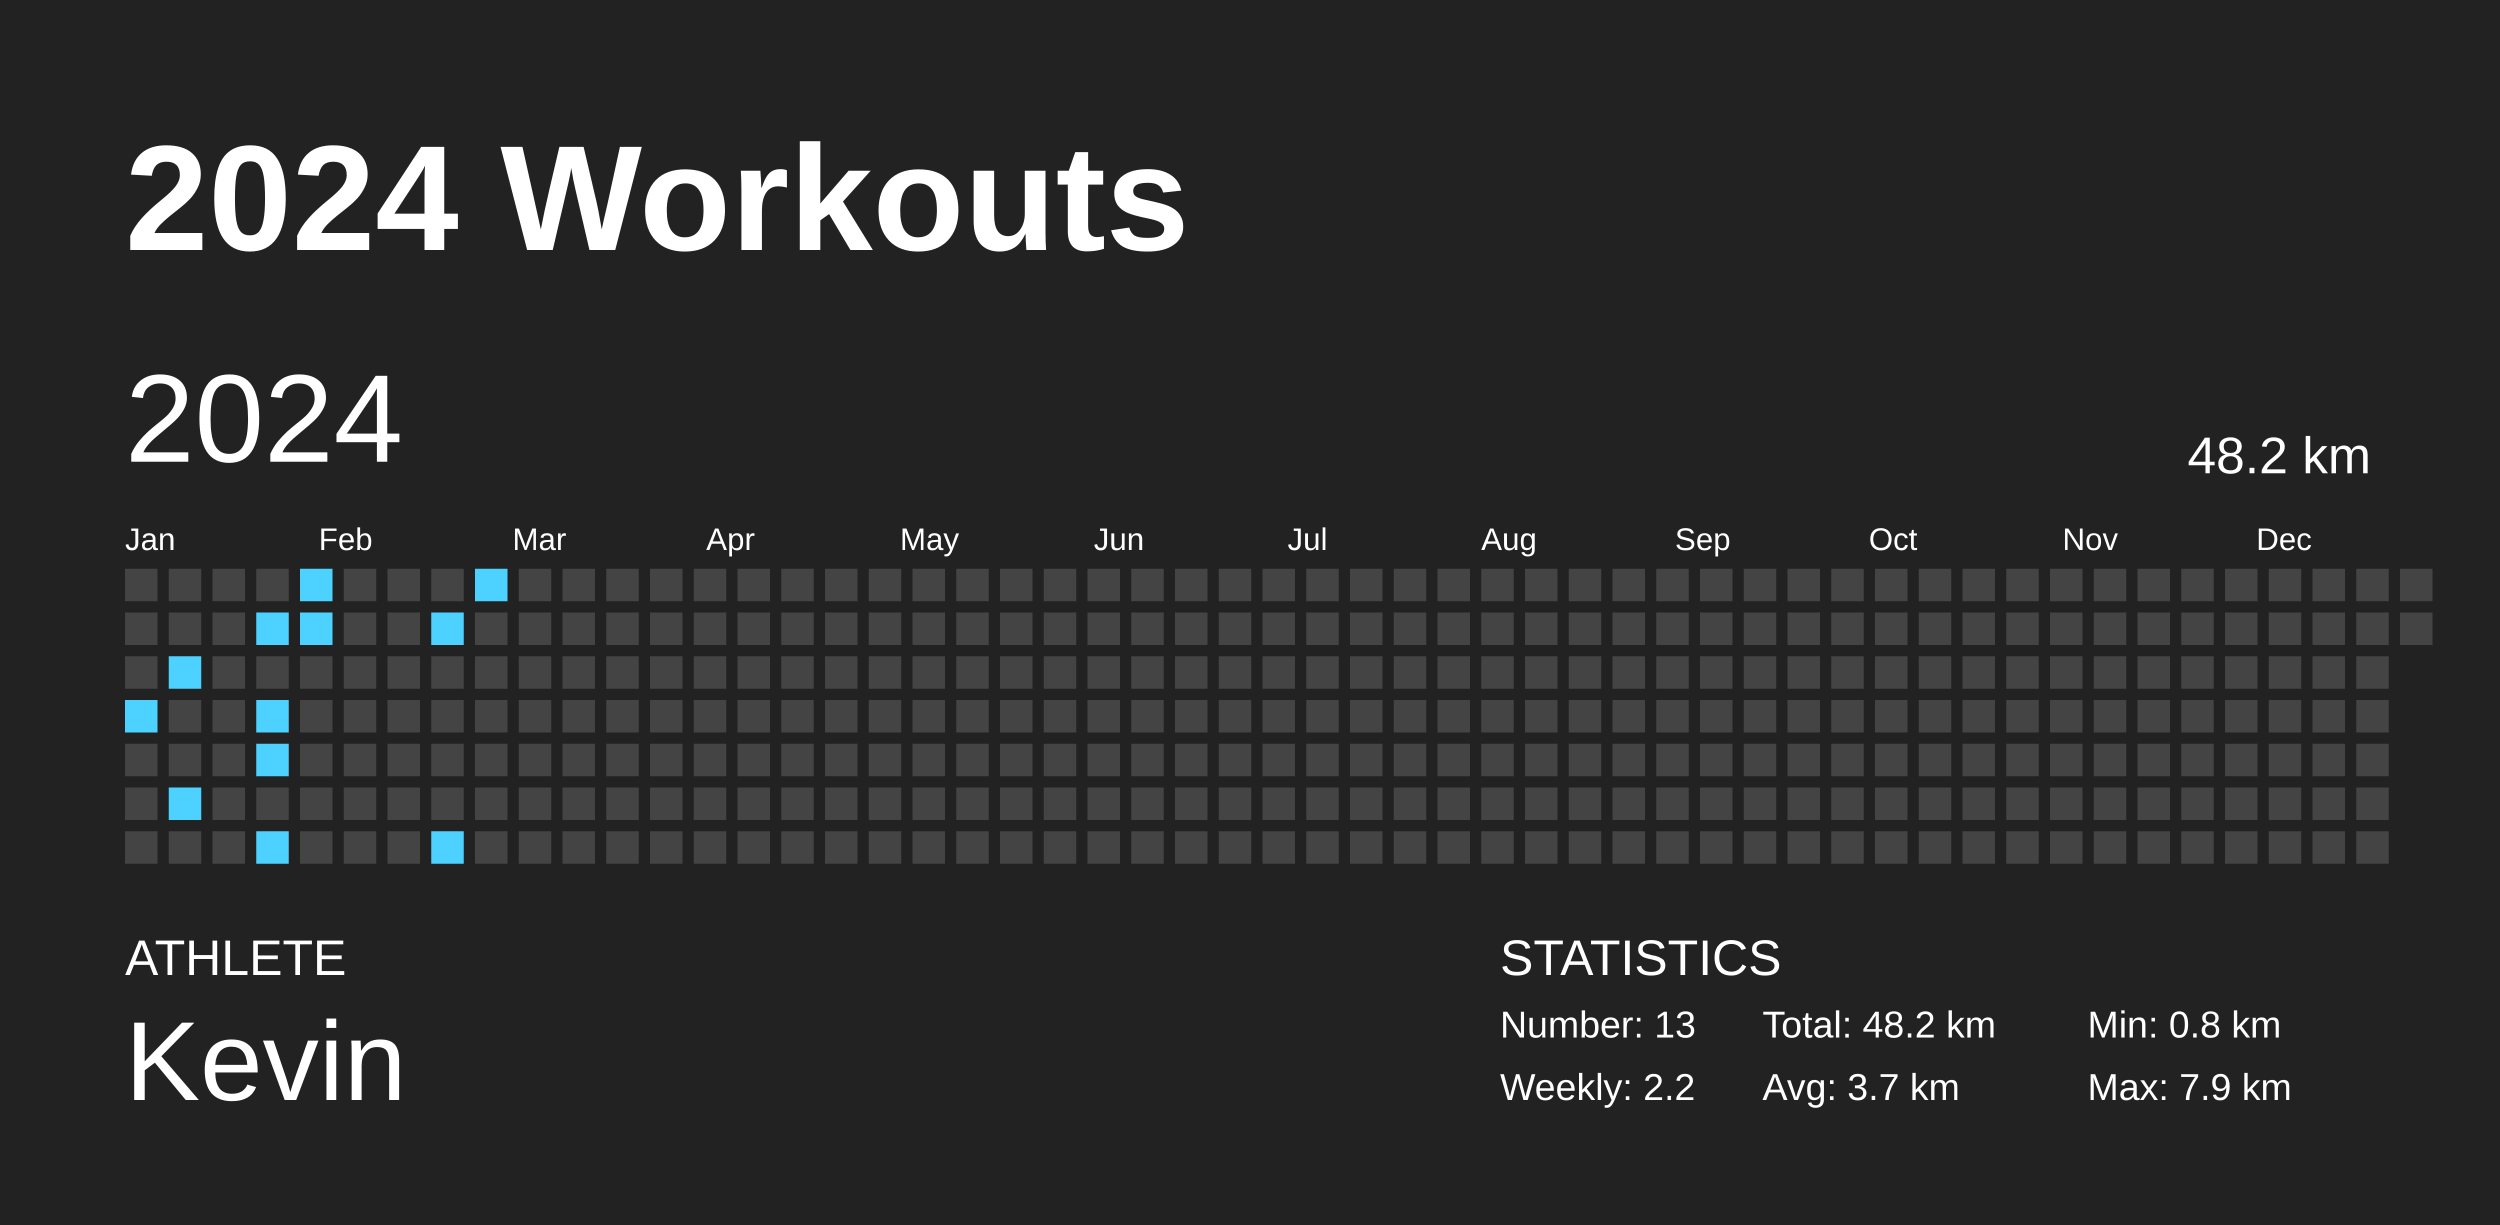
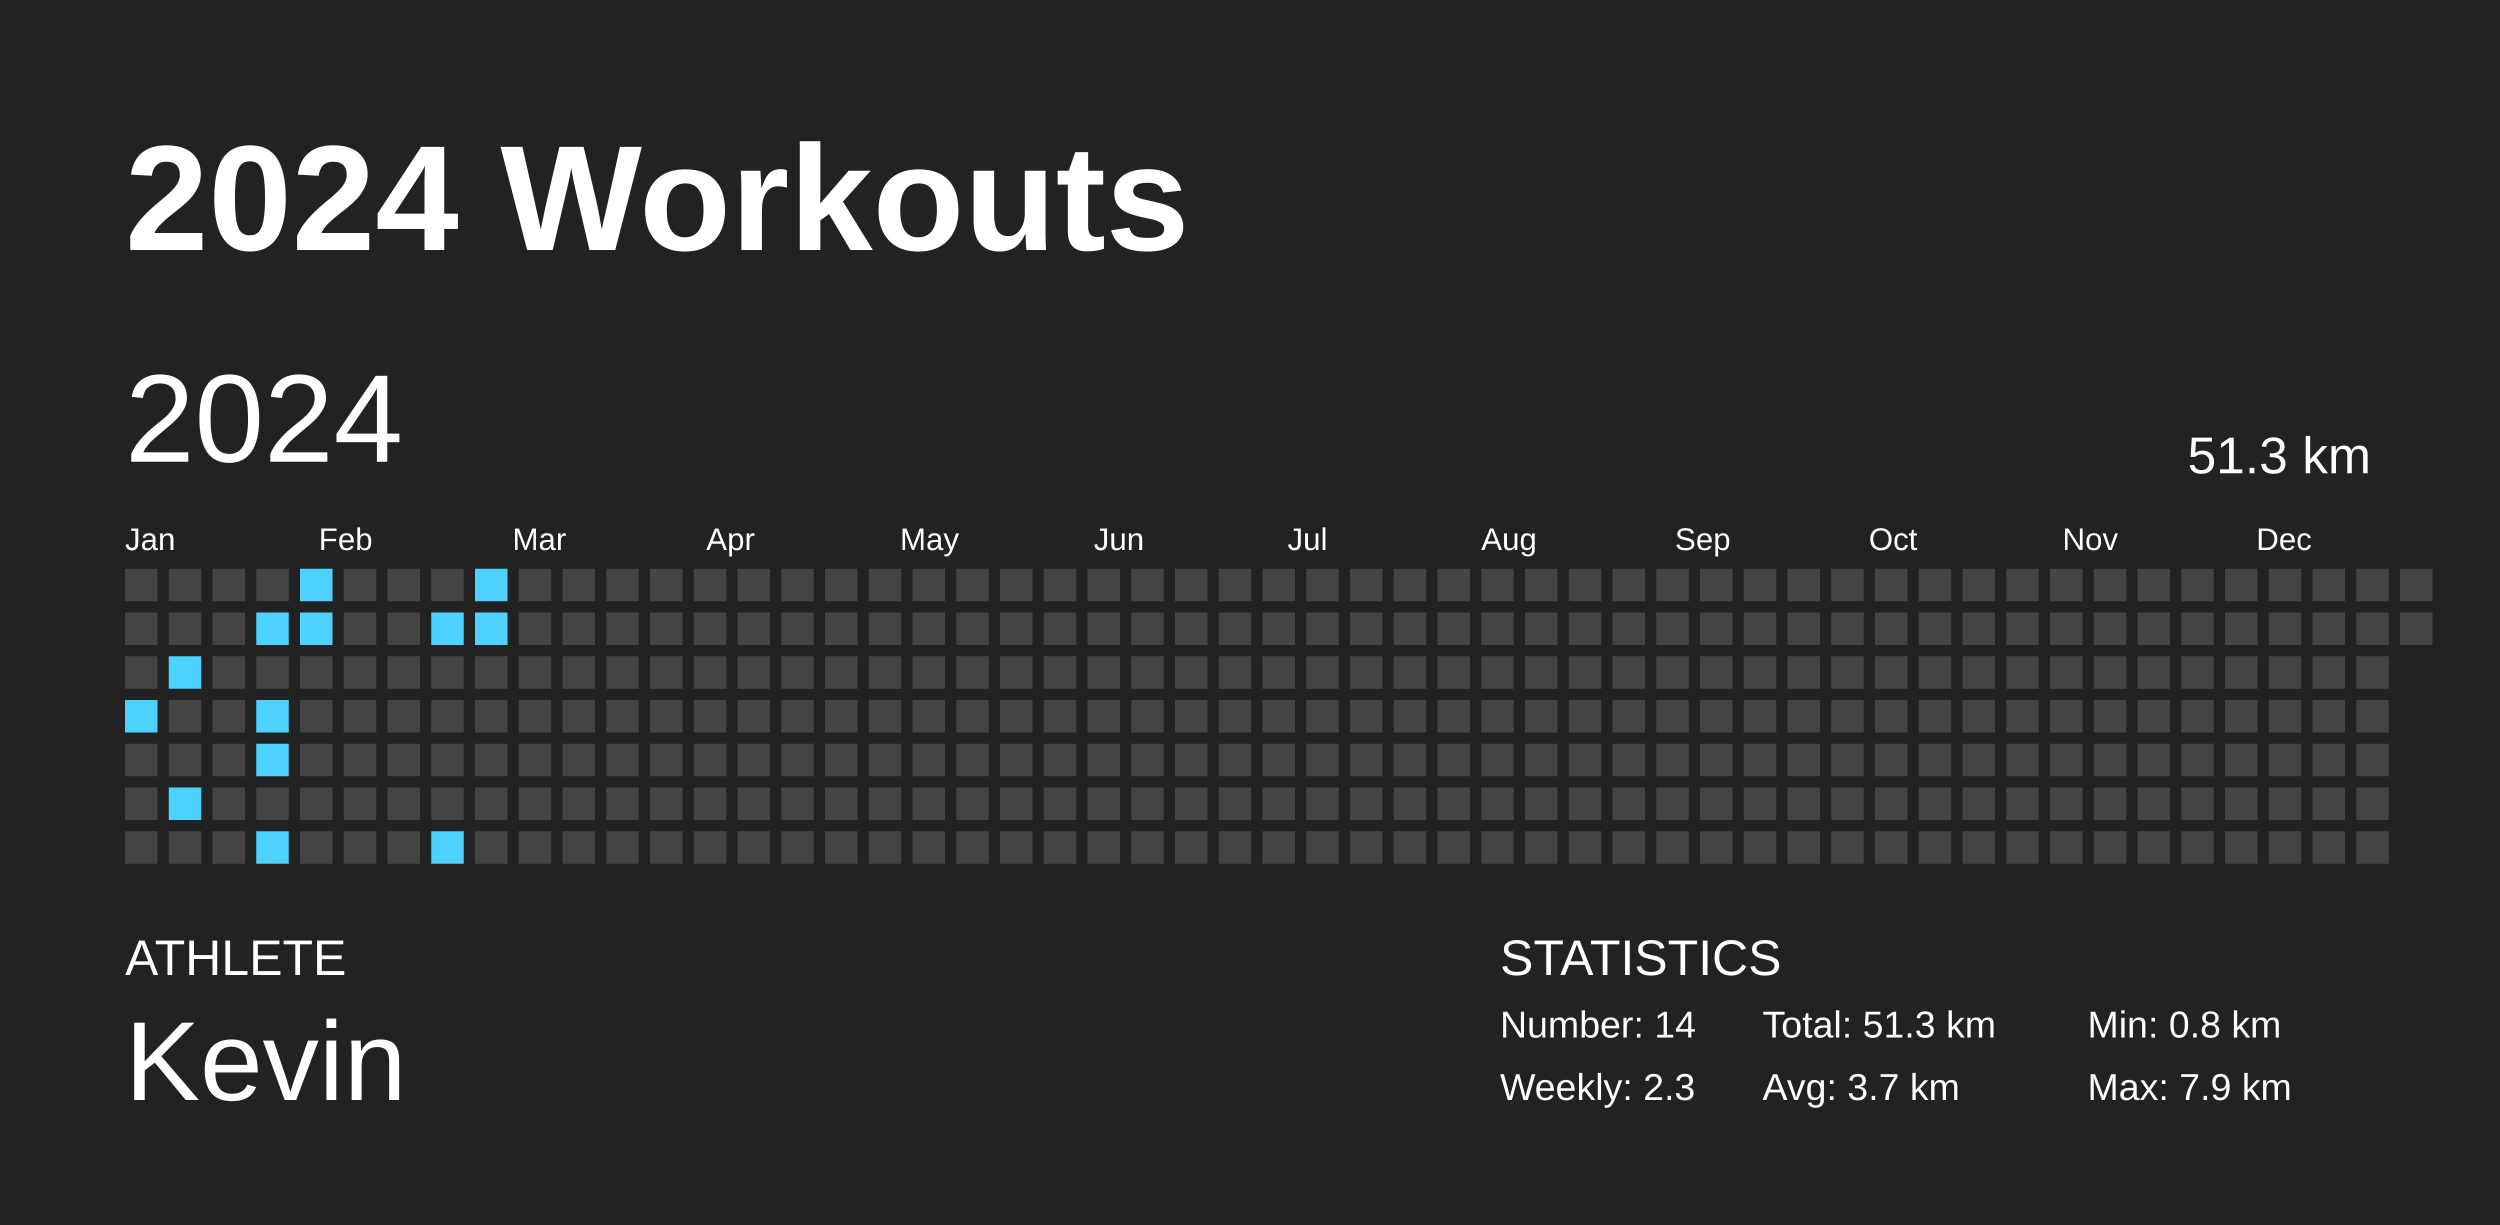
<svg xmlns="http://www.w3.org/2000/svg" baseProfile="full" height="98mm" version="1.1" viewBox="0,0,200,98" width="200mm">
  <defs />
  <rect fill="#222222" height="98" width="200" x="0" y="0" />
  <text fill="#FFFFFF" style="font-size:12px; font-family:Arial; font-weight:bold;" x="10" y="20">2024 Workouts</text>
  <text fill="#FFFFFF" style="font-size:4px; font-family:Arial" x="10" y="78">ATHLETE</text>
  <text fill="#FFFFFF" style="font-size:9px; font-family:Arial" x="10" y="88">Kevin</text>
  <text fill="#FFFFFF" style="font-size:4px; font-family:Arial" x="120" y="78">STATISTICS</text>
-   <text fill="#FFFFFF" style="font-size:3px; font-family:Arial" x="120" y="83">Number: 13</text>
-   <text fill="#FFFFFF" style="font-size:3px; font-family:Arial" x="120" y="88">Weekly: 2.2</text>
-   <text fill="#FFFFFF" style="font-size:3px; font-family:Arial" x="141" y="83">Total: 48.2 km</text>
+   <text fill="#FFFFFF" style="font-size:3px; font-family:Arial" x="120" y="83">Number: 14</text>
+   <text fill="#FFFFFF" style="font-size:3px; font-family:Arial" x="120" y="88">Weekly: 2.3</text>
+   <text fill="#FFFFFF" style="font-size:3px; font-family:Arial" x="141" y="83">Total: 51.3 km</text>
  <text fill="#FFFFFF" style="font-size:3px; font-family:Arial" x="141" y="88">Avg: 3.7 km</text>
  <text fill="#FFFFFF" style="font-size:3px; font-family:Arial" x="167" y="83">Min: 0.8 km</text>
  <text fill="#FFFFFF" style="font-size:3px; font-family:Arial" x="167" y="88">Max: 7.9 km</text>
  <text dominant-baseline="hanging" fill="#FFFFFF" style="font-size:10.0px; font-family:Arial;" x="10" y="30">2024</text>
-   <text dominant-baseline="hanging" fill="#FFFFFF" style="font-size:4.125px; font-family:Arial;" x="175" y="35">48.2 km</text>
+   <text dominant-baseline="hanging" fill="#FFFFFF" style="font-size:4.125px; font-family:Arial;" x="175" y="35">51.3 km</text>
  <text fill="#FFFFFF" style="font-size:2.5px; font-family:Arial" x="10.0" y="44">Jan</text>
  <text fill="#FFFFFF" style="font-size:2.5px; font-family:Arial" x="25.5" y="44">Feb</text>
  <text fill="#FFFFFF" style="font-size:2.5px; font-family:Arial" x="41.0" y="44">Mar</text>
  <text fill="#FFFFFF" style="font-size:2.5px; font-family:Arial" x="56.5" y="44">Apr</text>
  <text fill="#FFFFFF" style="font-size:2.5px; font-family:Arial" x="72.0" y="44">May</text>
  <text fill="#FFFFFF" style="font-size:2.5px; font-family:Arial" x="87.5" y="44">Jun</text>
  <text fill="#FFFFFF" style="font-size:2.5px; font-family:Arial" x="103.0" y="44">Jul</text>
  <text fill="#FFFFFF" style="font-size:2.5px; font-family:Arial" x="118.5" y="44">Aug</text>
  <text fill="#FFFFFF" style="font-size:2.5px; font-family:Arial" x="134.0" y="44">Sep</text>
  <text fill="#FFFFFF" style="font-size:2.5px; font-family:Arial" x="149.5" y="44">Oct</text>
  <text fill="#FFFFFF" style="font-size:2.5px; font-family:Arial" x="165.0" y="44">Nov</text>
  <text fill="#FFFFFF" style="font-size:2.5px; font-family:Arial" x="180.5" y="44">Dec</text>
  <rect fill="#444444" height="2.6" width="2.6" x="10.0" y="45.5" />
  <rect fill="#444444" height="2.6" width="2.6" x="10.0" y="49.0" />
  <rect fill="#444444" height="2.6" width="2.6" x="10.0" y="52.5" />
  <rect fill="#4dd2ff" height="2.6" width="2.6" x="10.0" y="56.0" />
  <rect fill="#444444" height="2.6" width="2.6" x="10.0" y="59.5" />
  <rect fill="#444444" height="2.6" width="2.6" x="10.0" y="63.0" />
  <rect fill="#444444" height="2.6" width="2.6" x="10.0" y="66.5" />
  <rect fill="#444444" height="2.6" width="2.6" x="13.5" y="45.5" />
  <rect fill="#444444" height="2.6" width="2.6" x="13.5" y="49.0" />
  <rect fill="#4dd2ff" height="2.6" width="2.6" x="13.5" y="52.5" />
  <rect fill="#444444" height="2.6" width="2.6" x="13.5" y="56.0" />
  <rect fill="#444444" height="2.6" width="2.6" x="13.5" y="59.5" />
  <rect fill="#4dd2ff" height="2.6" width="2.6" x="13.5" y="63.0" />
  <rect fill="#444444" height="2.6" width="2.6" x="13.5" y="66.5" />
  <rect fill="#444444" height="2.6" width="2.6" x="17.0" y="45.5" />
  <rect fill="#444444" height="2.6" width="2.6" x="17.0" y="49.0" />
  <rect fill="#444444" height="2.6" width="2.6" x="17.0" y="52.5" />
  <rect fill="#444444" height="2.6" width="2.6" x="17.0" y="56.0" />
  <rect fill="#444444" height="2.6" width="2.6" x="17.0" y="59.5" />
  <rect fill="#444444" height="2.6" width="2.6" x="17.0" y="63.0" />
  <rect fill="#444444" height="2.6" width="2.6" x="17.0" y="66.5" />
  <rect fill="#444444" height="2.6" width="2.6" x="20.5" y="45.5" />
  <rect fill="#4dd2ff" height="2.6" width="2.6" x="20.5" y="49.0" />
  <rect fill="#444444" height="2.6" width="2.6" x="20.5" y="52.5" />
  <rect fill="#4dd2ff" height="2.6" width="2.6" x="20.5" y="56.0" />
  <rect fill="#4dd2ff" height="2.6" width="2.6" x="20.5" y="59.5" />
  <rect fill="#444444" height="2.6" width="2.6" x="20.5" y="63.0" />
  <rect fill="#4dd2ff" height="2.6" width="2.6" x="20.5" y="66.5" />
  <rect fill="#4dd2ff" height="2.6" width="2.6" x="24.0" y="45.5" />
  <rect fill="#4dd2ff" height="2.6" width="2.6" x="24.0" y="49.0" />
  <rect fill="#444444" height="2.6" width="2.6" x="24.0" y="52.5" />
  <rect fill="#444444" height="2.6" width="2.6" x="24.0" y="56.0" />
  <rect fill="#444444" height="2.6" width="2.6" x="24.0" y="59.5" />
  <rect fill="#444444" height="2.6" width="2.6" x="24.0" y="63.0" />
  <rect fill="#444444" height="2.6" width="2.6" x="24.0" y="66.5" />
  <rect fill="#444444" height="2.6" width="2.6" x="27.5" y="45.5" />
  <rect fill="#444444" height="2.6" width="2.6" x="27.5" y="49.0" />
  <rect fill="#444444" height="2.6" width="2.6" x="27.5" y="52.5" />
  <rect fill="#444444" height="2.6" width="2.6" x="27.5" y="56.0" />
  <rect fill="#444444" height="2.6" width="2.6" x="27.5" y="59.5" />
  <rect fill="#444444" height="2.6" width="2.6" x="27.5" y="63.0" />
  <rect fill="#444444" height="2.6" width="2.6" x="27.5" y="66.5" />
  <rect fill="#444444" height="2.6" width="2.6" x="31.0" y="45.5" />
  <rect fill="#444444" height="2.6" width="2.6" x="31.0" y="49.0" />
  <rect fill="#444444" height="2.6" width="2.6" x="31.0" y="52.5" />
  <rect fill="#444444" height="2.6" width="2.6" x="31.0" y="56.0" />
  <rect fill="#444444" height="2.6" width="2.6" x="31.0" y="59.5" />
  <rect fill="#444444" height="2.6" width="2.6" x="31.0" y="63.0" />
  <rect fill="#444444" height="2.6" width="2.6" x="31.0" y="66.5" />
  <rect fill="#444444" height="2.6" width="2.6" x="34.5" y="45.5" />
  <rect fill="#4dd2ff" height="2.6" width="2.6" x="34.5" y="49.0" />
  <rect fill="#444444" height="2.6" width="2.6" x="34.5" y="52.5" />
  <rect fill="#444444" height="2.6" width="2.6" x="34.5" y="56.0" />
  <rect fill="#444444" height="2.6" width="2.6" x="34.5" y="59.5" />
  <rect fill="#444444" height="2.6" width="2.6" x="34.5" y="63.0" />
  <rect fill="#4dd2ff" height="2.6" width="2.6" x="34.5" y="66.5" />
  <rect fill="#4dd2ff" height="2.6" width="2.6" x="38.0" y="45.5" />
-   <rect fill="#444444" height="2.6" width="2.6" x="38.0" y="49.0" />
+   <rect fill="#4dd2ff" height="2.6" width="2.6" x="38.0" y="49.0" />
  <rect fill="#444444" height="2.6" width="2.6" x="38.0" y="52.5" />
  <rect fill="#444444" height="2.6" width="2.6" x="38.0" y="56.0" />
  <rect fill="#444444" height="2.6" width="2.6" x="38.0" y="59.5" />
  <rect fill="#444444" height="2.6" width="2.6" x="38.0" y="63.0" />
  <rect fill="#444444" height="2.6" width="2.6" x="38.0" y="66.5" />
  <rect fill="#444444" height="2.6" width="2.6" x="41.5" y="45.5" />
  <rect fill="#444444" height="2.6" width="2.6" x="41.5" y="49.0" />
  <rect fill="#444444" height="2.6" width="2.6" x="41.5" y="52.5" />
  <rect fill="#444444" height="2.6" width="2.6" x="41.5" y="56.0" />
  <rect fill="#444444" height="2.6" width="2.6" x="41.5" y="59.5" />
  <rect fill="#444444" height="2.6" width="2.6" x="41.5" y="63.0" />
  <rect fill="#444444" height="2.6" width="2.6" x="41.5" y="66.5" />
  <rect fill="#444444" height="2.6" width="2.6" x="45.0" y="45.5" />
  <rect fill="#444444" height="2.6" width="2.6" x="45.0" y="49.0" />
  <rect fill="#444444" height="2.6" width="2.6" x="45.0" y="52.5" />
  <rect fill="#444444" height="2.6" width="2.6" x="45.0" y="56.0" />
  <rect fill="#444444" height="2.6" width="2.6" x="45.0" y="59.5" />
  <rect fill="#444444" height="2.6" width="2.6" x="45.0" y="63.0" />
  <rect fill="#444444" height="2.6" width="2.6" x="45.0" y="66.5" />
  <rect fill="#444444" height="2.6" width="2.6" x="48.5" y="45.5" />
  <rect fill="#444444" height="2.6" width="2.6" x="48.5" y="49.0" />
  <rect fill="#444444" height="2.6" width="2.6" x="48.5" y="52.5" />
  <rect fill="#444444" height="2.6" width="2.6" x="48.5" y="56.0" />
  <rect fill="#444444" height="2.6" width="2.6" x="48.5" y="59.5" />
  <rect fill="#444444" height="2.6" width="2.6" x="48.5" y="63.0" />
  <rect fill="#444444" height="2.6" width="2.6" x="48.5" y="66.5" />
  <rect fill="#444444" height="2.6" width="2.6" x="52.0" y="45.5" />
  <rect fill="#444444" height="2.6" width="2.6" x="52.0" y="49.0" />
  <rect fill="#444444" height="2.6" width="2.6" x="52.0" y="52.5" />
  <rect fill="#444444" height="2.6" width="2.6" x="52.0" y="56.0" />
  <rect fill="#444444" height="2.6" width="2.6" x="52.0" y="59.5" />
  <rect fill="#444444" height="2.6" width="2.6" x="52.0" y="63.0" />
  <rect fill="#444444" height="2.6" width="2.6" x="52.0" y="66.5" />
  <rect fill="#444444" height="2.6" width="2.6" x="55.5" y="45.5" />
  <rect fill="#444444" height="2.6" width="2.6" x="55.5" y="49.0" />
  <rect fill="#444444" height="2.6" width="2.6" x="55.5" y="52.5" />
  <rect fill="#444444" height="2.6" width="2.6" x="55.5" y="56.0" />
  <rect fill="#444444" height="2.6" width="2.6" x="55.5" y="59.5" />
  <rect fill="#444444" height="2.6" width="2.6" x="55.5" y="63.0" />
  <rect fill="#444444" height="2.6" width="2.6" x="55.5" y="66.5" />
  <rect fill="#444444" height="2.6" width="2.6" x="59.0" y="45.5" />
  <rect fill="#444444" height="2.6" width="2.6" x="59.0" y="49.0" />
  <rect fill="#444444" height="2.6" width="2.6" x="59.0" y="52.5" />
  <rect fill="#444444" height="2.6" width="2.6" x="59.0" y="56.0" />
  <rect fill="#444444" height="2.6" width="2.6" x="59.0" y="59.5" />
  <rect fill="#444444" height="2.6" width="2.6" x="59.0" y="63.0" />
  <rect fill="#444444" height="2.6" width="2.6" x="59.0" y="66.5" />
  <rect fill="#444444" height="2.6" width="2.6" x="62.5" y="45.5" />
  <rect fill="#444444" height="2.6" width="2.6" x="62.5" y="49.0" />
  <rect fill="#444444" height="2.6" width="2.6" x="62.5" y="52.5" />
  <rect fill="#444444" height="2.6" width="2.6" x="62.5" y="56.0" />
  <rect fill="#444444" height="2.6" width="2.6" x="62.5" y="59.5" />
  <rect fill="#444444" height="2.6" width="2.6" x="62.5" y="63.0" />
  <rect fill="#444444" height="2.6" width="2.6" x="62.5" y="66.5" />
  <rect fill="#444444" height="2.6" width="2.6" x="66.0" y="45.5" />
  <rect fill="#444444" height="2.6" width="2.6" x="66.0" y="49.0" />
  <rect fill="#444444" height="2.6" width="2.6" x="66.0" y="52.5" />
  <rect fill="#444444" height="2.6" width="2.6" x="66.0" y="56.0" />
  <rect fill="#444444" height="2.6" width="2.6" x="66.0" y="59.5" />
  <rect fill="#444444" height="2.6" width="2.6" x="66.0" y="63.0" />
  <rect fill="#444444" height="2.6" width="2.6" x="66.0" y="66.5" />
  <rect fill="#444444" height="2.6" width="2.6" x="69.5" y="45.5" />
  <rect fill="#444444" height="2.6" width="2.6" x="69.5" y="49.0" />
  <rect fill="#444444" height="2.6" width="2.6" x="69.5" y="52.5" />
  <rect fill="#444444" height="2.6" width="2.6" x="69.5" y="56.0" />
  <rect fill="#444444" height="2.6" width="2.6" x="69.5" y="59.5" />
  <rect fill="#444444" height="2.6" width="2.6" x="69.5" y="63.0" />
  <rect fill="#444444" height="2.6" width="2.6" x="69.5" y="66.5" />
  <rect fill="#444444" height="2.6" width="2.6" x="73.0" y="45.5" />
  <rect fill="#444444" height="2.6" width="2.6" x="73.0" y="49.0" />
  <rect fill="#444444" height="2.6" width="2.6" x="73.0" y="52.5" />
  <rect fill="#444444" height="2.6" width="2.6" x="73.0" y="56.0" />
  <rect fill="#444444" height="2.6" width="2.6" x="73.0" y="59.5" />
  <rect fill="#444444" height="2.6" width="2.6" x="73.0" y="63.0" />
  <rect fill="#444444" height="2.6" width="2.6" x="73.0" y="66.5" />
  <rect fill="#444444" height="2.6" width="2.6" x="76.5" y="45.5" />
  <rect fill="#444444" height="2.6" width="2.6" x="76.5" y="49.0" />
  <rect fill="#444444" height="2.6" width="2.6" x="76.5" y="52.5" />
  <rect fill="#444444" height="2.6" width="2.6" x="76.5" y="56.0" />
  <rect fill="#444444" height="2.6" width="2.6" x="76.5" y="59.5" />
  <rect fill="#444444" height="2.6" width="2.6" x="76.5" y="63.0" />
  <rect fill="#444444" height="2.6" width="2.6" x="76.5" y="66.5" />
  <rect fill="#444444" height="2.6" width="2.6" x="80.0" y="45.5" />
  <rect fill="#444444" height="2.6" width="2.6" x="80.0" y="49.0" />
  <rect fill="#444444" height="2.6" width="2.6" x="80.0" y="52.5" />
  <rect fill="#444444" height="2.6" width="2.6" x="80.0" y="56.0" />
  <rect fill="#444444" height="2.6" width="2.6" x="80.0" y="59.5" />
  <rect fill="#444444" height="2.6" width="2.6" x="80.0" y="63.0" />
  <rect fill="#444444" height="2.6" width="2.6" x="80.0" y="66.5" />
  <rect fill="#444444" height="2.6" width="2.6" x="83.5" y="45.5" />
  <rect fill="#444444" height="2.6" width="2.6" x="83.5" y="49.0" />
  <rect fill="#444444" height="2.6" width="2.6" x="83.5" y="52.5" />
  <rect fill="#444444" height="2.6" width="2.6" x="83.5" y="56.0" />
  <rect fill="#444444" height="2.6" width="2.6" x="83.5" y="59.5" />
  <rect fill="#444444" height="2.6" width="2.6" x="83.5" y="63.0" />
  <rect fill="#444444" height="2.6" width="2.6" x="83.5" y="66.5" />
  <rect fill="#444444" height="2.6" width="2.6" x="87.0" y="45.5" />
  <rect fill="#444444" height="2.6" width="2.6" x="87.0" y="49.0" />
  <rect fill="#444444" height="2.6" width="2.6" x="87.0" y="52.5" />
  <rect fill="#444444" height="2.6" width="2.6" x="87.0" y="56.0" />
  <rect fill="#444444" height="2.6" width="2.6" x="87.0" y="59.5" />
  <rect fill="#444444" height="2.6" width="2.6" x="87.0" y="63.0" />
  <rect fill="#444444" height="2.6" width="2.6" x="87.0" y="66.5" />
  <rect fill="#444444" height="2.6" width="2.6" x="90.5" y="45.5" />
  <rect fill="#444444" height="2.6" width="2.6" x="90.5" y="49.0" />
  <rect fill="#444444" height="2.6" width="2.6" x="90.5" y="52.5" />
  <rect fill="#444444" height="2.6" width="2.6" x="90.5" y="56.0" />
  <rect fill="#444444" height="2.6" width="2.6" x="90.5" y="59.5" />
  <rect fill="#444444" height="2.6" width="2.6" x="90.5" y="63.0" />
  <rect fill="#444444" height="2.6" width="2.6" x="90.5" y="66.5" />
  <rect fill="#444444" height="2.6" width="2.6" x="94.0" y="45.5" />
  <rect fill="#444444" height="2.6" width="2.6" x="94.0" y="49.0" />
  <rect fill="#444444" height="2.6" width="2.6" x="94.0" y="52.5" />
  <rect fill="#444444" height="2.6" width="2.6" x="94.0" y="56.0" />
  <rect fill="#444444" height="2.6" width="2.6" x="94.0" y="59.5" />
  <rect fill="#444444" height="2.6" width="2.6" x="94.0" y="63.0" />
  <rect fill="#444444" height="2.6" width="2.6" x="94.0" y="66.5" />
  <rect fill="#444444" height="2.6" width="2.6" x="97.5" y="45.5" />
  <rect fill="#444444" height="2.6" width="2.6" x="97.5" y="49.0" />
  <rect fill="#444444" height="2.6" width="2.6" x="97.5" y="52.5" />
  <rect fill="#444444" height="2.6" width="2.6" x="97.5" y="56.0" />
  <rect fill="#444444" height="2.6" width="2.6" x="97.5" y="59.5" />
  <rect fill="#444444" height="2.6" width="2.6" x="97.5" y="63.0" />
  <rect fill="#444444" height="2.6" width="2.6" x="97.5" y="66.5" />
  <rect fill="#444444" height="2.6" width="2.6" x="101.0" y="45.5" />
  <rect fill="#444444" height="2.6" width="2.6" x="101.0" y="49.0" />
  <rect fill="#444444" height="2.6" width="2.6" x="101.0" y="52.5" />
  <rect fill="#444444" height="2.6" width="2.6" x="101.0" y="56.0" />
  <rect fill="#444444" height="2.6" width="2.6" x="101.0" y="59.5" />
  <rect fill="#444444" height="2.6" width="2.6" x="101.0" y="63.0" />
  <rect fill="#444444" height="2.6" width="2.6" x="101.0" y="66.5" />
  <rect fill="#444444" height="2.6" width="2.6" x="104.5" y="45.5" />
  <rect fill="#444444" height="2.6" width="2.6" x="104.5" y="49.0" />
  <rect fill="#444444" height="2.6" width="2.6" x="104.5" y="52.5" />
  <rect fill="#444444" height="2.6" width="2.6" x="104.5" y="56.0" />
  <rect fill="#444444" height="2.6" width="2.6" x="104.5" y="59.5" />
  <rect fill="#444444" height="2.6" width="2.6" x="104.5" y="63.0" />
  <rect fill="#444444" height="2.6" width="2.6" x="104.5" y="66.5" />
  <rect fill="#444444" height="2.6" width="2.6" x="108.0" y="45.5" />
  <rect fill="#444444" height="2.6" width="2.6" x="108.0" y="49.0" />
  <rect fill="#444444" height="2.6" width="2.6" x="108.0" y="52.5" />
  <rect fill="#444444" height="2.6" width="2.6" x="108.0" y="56.0" />
  <rect fill="#444444" height="2.6" width="2.6" x="108.0" y="59.5" />
  <rect fill="#444444" height="2.6" width="2.6" x="108.0" y="63.0" />
  <rect fill="#444444" height="2.6" width="2.6" x="108.0" y="66.5" />
  <rect fill="#444444" height="2.6" width="2.6" x="111.5" y="45.5" />
  <rect fill="#444444" height="2.6" width="2.6" x="111.5" y="49.0" />
  <rect fill="#444444" height="2.6" width="2.6" x="111.5" y="52.5" />
  <rect fill="#444444" height="2.6" width="2.6" x="111.5" y="56.0" />
  <rect fill="#444444" height="2.6" width="2.6" x="111.5" y="59.5" />
  <rect fill="#444444" height="2.6" width="2.6" x="111.5" y="63.0" />
  <rect fill="#444444" height="2.6" width="2.6" x="111.5" y="66.5" />
  <rect fill="#444444" height="2.6" width="2.6" x="115.0" y="45.5" />
  <rect fill="#444444" height="2.6" width="2.6" x="115.0" y="49.0" />
  <rect fill="#444444" height="2.6" width="2.6" x="115.0" y="52.5" />
  <rect fill="#444444" height="2.6" width="2.6" x="115.0" y="56.0" />
  <rect fill="#444444" height="2.6" width="2.6" x="115.0" y="59.5" />
  <rect fill="#444444" height="2.6" width="2.6" x="115.0" y="63.0" />
  <rect fill="#444444" height="2.6" width="2.6" x="115.0" y="66.5" />
  <rect fill="#444444" height="2.6" width="2.6" x="118.5" y="45.5" />
  <rect fill="#444444" height="2.6" width="2.6" x="118.5" y="49.0" />
  <rect fill="#444444" height="2.6" width="2.6" x="118.5" y="52.5" />
  <rect fill="#444444" height="2.6" width="2.6" x="118.5" y="56.0" />
  <rect fill="#444444" height="2.6" width="2.6" x="118.5" y="59.5" />
  <rect fill="#444444" height="2.6" width="2.6" x="118.5" y="63.0" />
  <rect fill="#444444" height="2.6" width="2.6" x="118.5" y="66.5" />
  <rect fill="#444444" height="2.6" width="2.6" x="122.0" y="45.5" />
  <rect fill="#444444" height="2.6" width="2.6" x="122.0" y="49.0" />
  <rect fill="#444444" height="2.6" width="2.6" x="122.0" y="52.5" />
  <rect fill="#444444" height="2.6" width="2.6" x="122.0" y="56.0" />
  <rect fill="#444444" height="2.6" width="2.6" x="122.0" y="59.5" />
  <rect fill="#444444" height="2.6" width="2.6" x="122.0" y="63.0" />
  <rect fill="#444444" height="2.6" width="2.6" x="122.0" y="66.5" />
  <rect fill="#444444" height="2.6" width="2.6" x="125.5" y="45.5" />
  <rect fill="#444444" height="2.6" width="2.6" x="125.5" y="49.0" />
  <rect fill="#444444" height="2.6" width="2.6" x="125.5" y="52.5" />
  <rect fill="#444444" height="2.6" width="2.6" x="125.5" y="56.0" />
  <rect fill="#444444" height="2.6" width="2.6" x="125.5" y="59.5" />
  <rect fill="#444444" height="2.6" width="2.6" x="125.5" y="63.0" />
  <rect fill="#444444" height="2.6" width="2.6" x="125.5" y="66.5" />
  <rect fill="#444444" height="2.6" width="2.6" x="129.0" y="45.5" />
  <rect fill="#444444" height="2.6" width="2.6" x="129.0" y="49.0" />
  <rect fill="#444444" height="2.6" width="2.6" x="129.0" y="52.5" />
  <rect fill="#444444" height="2.6" width="2.6" x="129.0" y="56.0" />
  <rect fill="#444444" height="2.6" width="2.6" x="129.0" y="59.5" />
  <rect fill="#444444" height="2.6" width="2.6" x="129.0" y="63.0" />
  <rect fill="#444444" height="2.6" width="2.6" x="129.0" y="66.5" />
  <rect fill="#444444" height="2.6" width="2.6" x="132.5" y="45.5" />
  <rect fill="#444444" height="2.6" width="2.6" x="132.5" y="49.0" />
  <rect fill="#444444" height="2.6" width="2.6" x="132.5" y="52.5" />
  <rect fill="#444444" height="2.6" width="2.6" x="132.5" y="56.0" />
  <rect fill="#444444" height="2.6" width="2.6" x="132.5" y="59.5" />
  <rect fill="#444444" height="2.6" width="2.6" x="132.5" y="63.0" />
  <rect fill="#444444" height="2.6" width="2.6" x="132.5" y="66.5" />
  <rect fill="#444444" height="2.6" width="2.6" x="136.0" y="45.5" />
  <rect fill="#444444" height="2.6" width="2.6" x="136.0" y="49.0" />
  <rect fill="#444444" height="2.6" width="2.6" x="136.0" y="52.5" />
  <rect fill="#444444" height="2.6" width="2.6" x="136.0" y="56.0" />
  <rect fill="#444444" height="2.6" width="2.6" x="136.0" y="59.5" />
  <rect fill="#444444" height="2.6" width="2.6" x="136.0" y="63.0" />
  <rect fill="#444444" height="2.6" width="2.6" x="136.0" y="66.5" />
  <rect fill="#444444" height="2.6" width="2.6" x="139.5" y="45.5" />
  <rect fill="#444444" height="2.6" width="2.6" x="139.5" y="49.0" />
  <rect fill="#444444" height="2.6" width="2.6" x="139.5" y="52.5" />
  <rect fill="#444444" height="2.6" width="2.6" x="139.5" y="56.0" />
  <rect fill="#444444" height="2.6" width="2.6" x="139.5" y="59.5" />
  <rect fill="#444444" height="2.6" width="2.6" x="139.5" y="63.0" />
  <rect fill="#444444" height="2.6" width="2.6" x="139.5" y="66.5" />
  <rect fill="#444444" height="2.6" width="2.6" x="143.0" y="45.5" />
  <rect fill="#444444" height="2.6" width="2.6" x="143.0" y="49.0" />
  <rect fill="#444444" height="2.6" width="2.6" x="143.0" y="52.5" />
  <rect fill="#444444" height="2.6" width="2.6" x="143.0" y="56.0" />
  <rect fill="#444444" height="2.6" width="2.6" x="143.0" y="59.5" />
  <rect fill="#444444" height="2.6" width="2.6" x="143.0" y="63.0" />
  <rect fill="#444444" height="2.6" width="2.6" x="143.0" y="66.5" />
  <rect fill="#444444" height="2.6" width="2.6" x="146.5" y="45.5" />
  <rect fill="#444444" height="2.6" width="2.6" x="146.5" y="49.0" />
  <rect fill="#444444" height="2.6" width="2.6" x="146.5" y="52.5" />
  <rect fill="#444444" height="2.6" width="2.6" x="146.5" y="56.0" />
  <rect fill="#444444" height="2.6" width="2.6" x="146.5" y="59.5" />
  <rect fill="#444444" height="2.6" width="2.6" x="146.5" y="63.0" />
  <rect fill="#444444" height="2.6" width="2.6" x="146.5" y="66.5" />
  <rect fill="#444444" height="2.6" width="2.6" x="150.0" y="45.5" />
  <rect fill="#444444" height="2.6" width="2.6" x="150.0" y="49.0" />
  <rect fill="#444444" height="2.6" width="2.6" x="150.0" y="52.5" />
  <rect fill="#444444" height="2.6" width="2.6" x="150.0" y="56.0" />
  <rect fill="#444444" height="2.6" width="2.6" x="150.0" y="59.5" />
  <rect fill="#444444" height="2.6" width="2.6" x="150.0" y="63.0" />
  <rect fill="#444444" height="2.6" width="2.6" x="150.0" y="66.5" />
  <rect fill="#444444" height="2.6" width="2.6" x="153.5" y="45.5" />
  <rect fill="#444444" height="2.6" width="2.6" x="153.5" y="49.0" />
  <rect fill="#444444" height="2.6" width="2.6" x="153.5" y="52.5" />
  <rect fill="#444444" height="2.6" width="2.6" x="153.5" y="56.0" />
  <rect fill="#444444" height="2.6" width="2.6" x="153.5" y="59.5" />
  <rect fill="#444444" height="2.6" width="2.6" x="153.5" y="63.0" />
  <rect fill="#444444" height="2.6" width="2.6" x="153.5" y="66.5" />
  <rect fill="#444444" height="2.6" width="2.6" x="157.0" y="45.5" />
  <rect fill="#444444" height="2.6" width="2.6" x="157.0" y="49.0" />
  <rect fill="#444444" height="2.6" width="2.6" x="157.0" y="52.5" />
  <rect fill="#444444" height="2.6" width="2.6" x="157.0" y="56.0" />
  <rect fill="#444444" height="2.6" width="2.6" x="157.0" y="59.5" />
  <rect fill="#444444" height="2.6" width="2.6" x="157.0" y="63.0" />
  <rect fill="#444444" height="2.6" width="2.6" x="157.0" y="66.5" />
  <rect fill="#444444" height="2.6" width="2.6" x="160.5" y="45.5" />
  <rect fill="#444444" height="2.6" width="2.6" x="160.5" y="49.0" />
  <rect fill="#444444" height="2.6" width="2.6" x="160.5" y="52.5" />
  <rect fill="#444444" height="2.6" width="2.6" x="160.5" y="56.0" />
  <rect fill="#444444" height="2.6" width="2.6" x="160.5" y="59.5" />
  <rect fill="#444444" height="2.6" width="2.6" x="160.5" y="63.0" />
  <rect fill="#444444" height="2.6" width="2.6" x="160.5" y="66.5" />
  <rect fill="#444444" height="2.6" width="2.6" x="164.0" y="45.5" />
  <rect fill="#444444" height="2.6" width="2.6" x="164.0" y="49.0" />
  <rect fill="#444444" height="2.6" width="2.6" x="164.0" y="52.5" />
  <rect fill="#444444" height="2.6" width="2.6" x="164.0" y="56.0" />
  <rect fill="#444444" height="2.6" width="2.6" x="164.0" y="59.5" />
  <rect fill="#444444" height="2.6" width="2.6" x="164.0" y="63.0" />
  <rect fill="#444444" height="2.6" width="2.6" x="164.0" y="66.5" />
  <rect fill="#444444" height="2.6" width="2.6" x="167.5" y="45.5" />
  <rect fill="#444444" height="2.6" width="2.6" x="167.5" y="49.0" />
  <rect fill="#444444" height="2.6" width="2.6" x="167.5" y="52.5" />
  <rect fill="#444444" height="2.6" width="2.6" x="167.5" y="56.0" />
  <rect fill="#444444" height="2.6" width="2.6" x="167.5" y="59.5" />
  <rect fill="#444444" height="2.6" width="2.6" x="167.5" y="63.0" />
  <rect fill="#444444" height="2.6" width="2.6" x="167.5" y="66.5" />
  <rect fill="#444444" height="2.6" width="2.6" x="171.0" y="45.5" />
  <rect fill="#444444" height="2.6" width="2.6" x="171.0" y="49.0" />
  <rect fill="#444444" height="2.6" width="2.6" x="171.0" y="52.5" />
  <rect fill="#444444" height="2.6" width="2.6" x="171.0" y="56.0" />
  <rect fill="#444444" height="2.6" width="2.6" x="171.0" y="59.5" />
  <rect fill="#444444" height="2.6" width="2.6" x="171.0" y="63.0" />
  <rect fill="#444444" height="2.6" width="2.6" x="171.0" y="66.5" />
  <rect fill="#444444" height="2.6" width="2.6" x="174.5" y="45.5" />
  <rect fill="#444444" height="2.6" width="2.6" x="174.5" y="49.0" />
  <rect fill="#444444" height="2.6" width="2.6" x="174.5" y="52.5" />
  <rect fill="#444444" height="2.6" width="2.6" x="174.5" y="56.0" />
  <rect fill="#444444" height="2.6" width="2.6" x="174.5" y="59.5" />
  <rect fill="#444444" height="2.6" width="2.6" x="174.5" y="63.0" />
  <rect fill="#444444" height="2.6" width="2.6" x="174.5" y="66.5" />
  <rect fill="#444444" height="2.6" width="2.6" x="178.0" y="45.5" />
  <rect fill="#444444" height="2.6" width="2.6" x="178.0" y="49.0" />
  <rect fill="#444444" height="2.6" width="2.6" x="178.0" y="52.5" />
  <rect fill="#444444" height="2.6" width="2.6" x="178.0" y="56.0" />
  <rect fill="#444444" height="2.6" width="2.6" x="178.0" y="59.5" />
  <rect fill="#444444" height="2.6" width="2.6" x="178.0" y="63.0" />
  <rect fill="#444444" height="2.6" width="2.6" x="178.0" y="66.5" />
  <rect fill="#444444" height="2.6" width="2.6" x="181.5" y="45.5" />
  <rect fill="#444444" height="2.6" width="2.6" x="181.5" y="49.0" />
  <rect fill="#444444" height="2.6" width="2.6" x="181.5" y="52.5" />
  <rect fill="#444444" height="2.6" width="2.6" x="181.5" y="56.0" />
  <rect fill="#444444" height="2.6" width="2.6" x="181.5" y="59.5" />
  <rect fill="#444444" height="2.6" width="2.6" x="181.5" y="63.0" />
  <rect fill="#444444" height="2.6" width="2.6" x="181.5" y="66.5" />
  <rect fill="#444444" height="2.6" width="2.6" x="185.0" y="45.5" />
  <rect fill="#444444" height="2.6" width="2.6" x="185.0" y="49.0" />
  <rect fill="#444444" height="2.6" width="2.6" x="185.0" y="52.5" />
  <rect fill="#444444" height="2.6" width="2.6" x="185.0" y="56.0" />
  <rect fill="#444444" height="2.6" width="2.6" x="185.0" y="59.5" />
  <rect fill="#444444" height="2.6" width="2.6" x="185.0" y="63.0" />
  <rect fill="#444444" height="2.6" width="2.6" x="185.0" y="66.5" />
  <rect fill="#444444" height="2.6" width="2.6" x="188.5" y="45.5" />
  <rect fill="#444444" height="2.6" width="2.6" x="188.5" y="49.0" />
  <rect fill="#444444" height="2.6" width="2.6" x="188.5" y="52.5" />
  <rect fill="#444444" height="2.6" width="2.6" x="188.5" y="56.0" />
  <rect fill="#444444" height="2.6" width="2.6" x="188.5" y="59.5" />
  <rect fill="#444444" height="2.6" width="2.6" x="188.5" y="63.0" />
  <rect fill="#444444" height="2.6" width="2.6" x="188.5" y="66.5" />
  <rect fill="#444444" height="2.6" width="2.6" x="192.0" y="45.5" />
  <rect fill="#444444" height="2.6" width="2.6" x="192.0" y="49.0" />
</svg>
